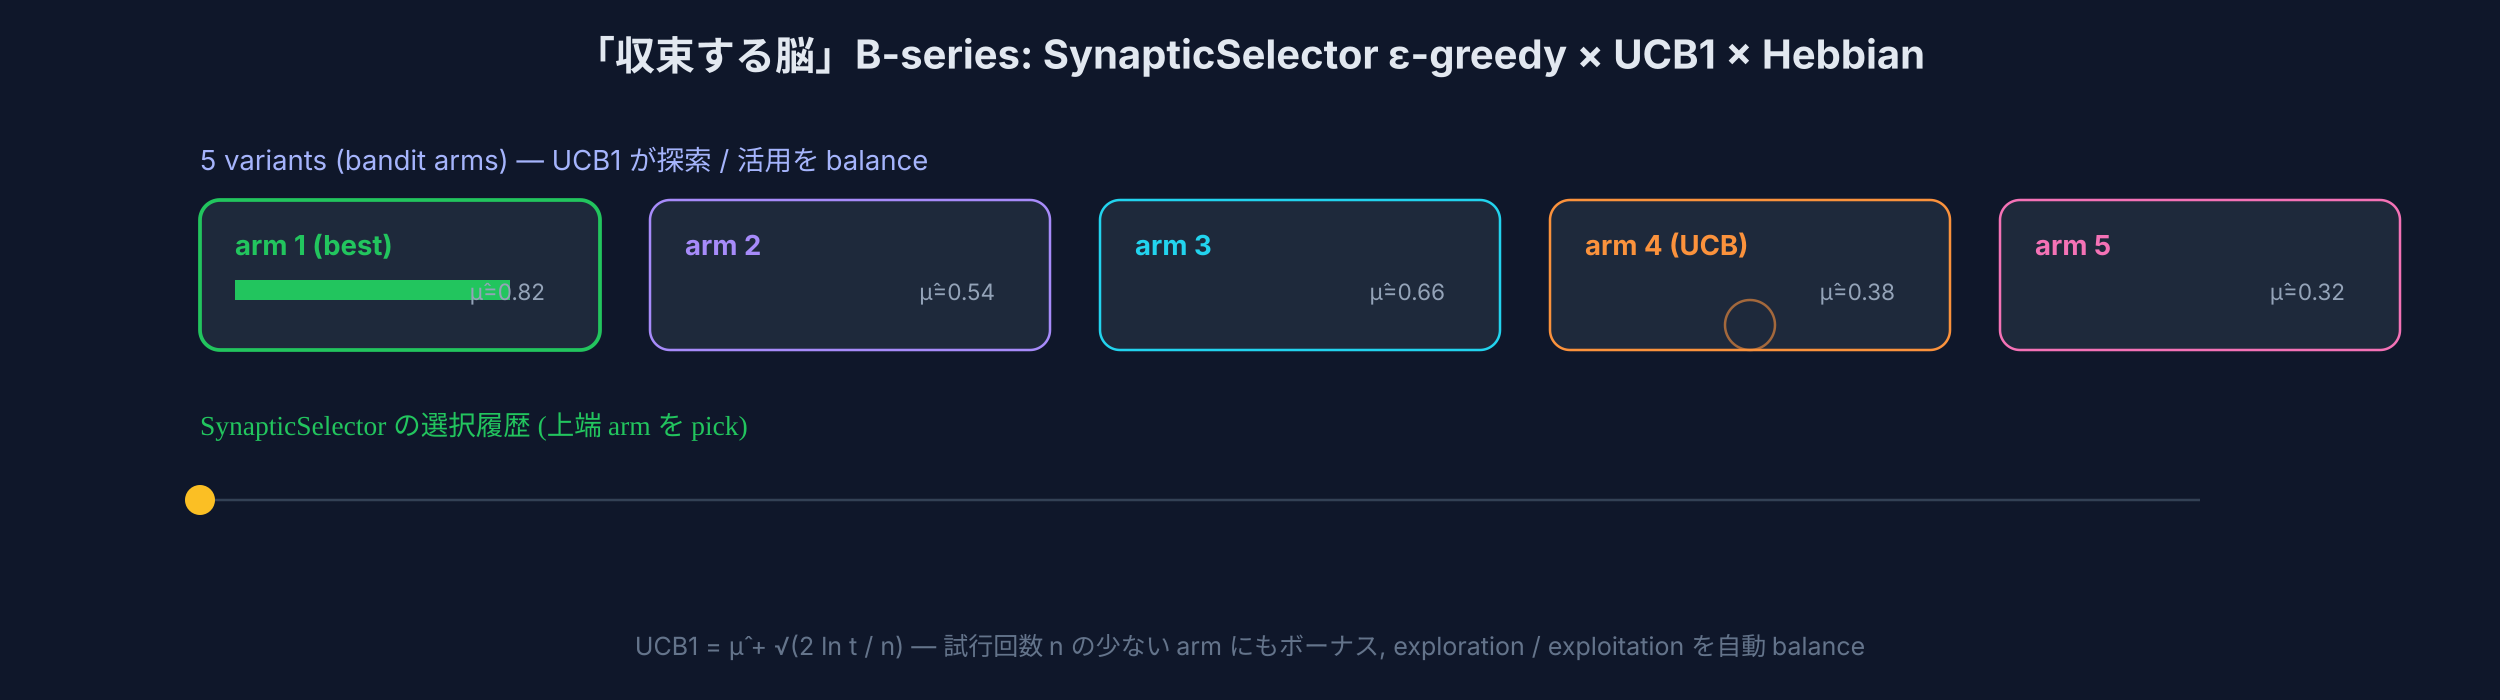
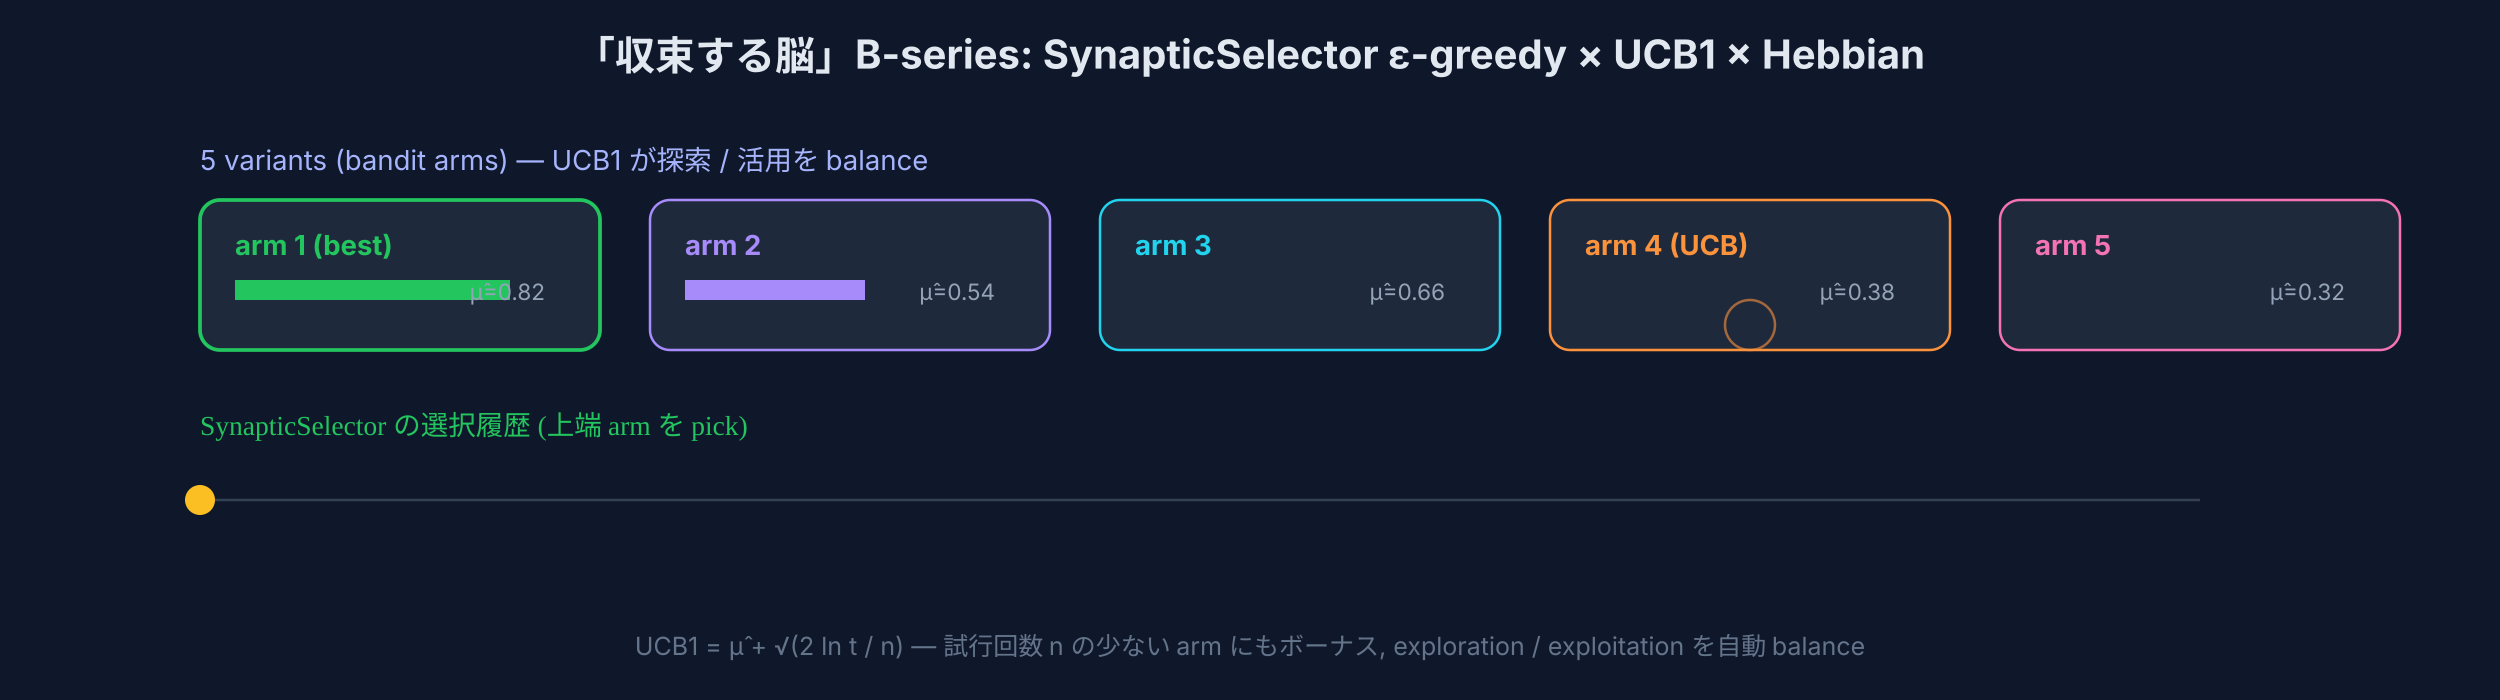
<svg xmlns="http://www.w3.org/2000/svg" viewBox="0 0 1000 280" role="img" aria-label="#24-04 theme: B-series 収束型最適化 ε-greedy bandit + UCB1" style="width:100%;height:auto;max-width:1200px">
  <rect width="1000" height="280" fill="#0f172a" />
  <text x="500" y="28" font-family="-apple-system,sans-serif" font-size="16" font-weight="700" fill="#e2e8f0" text-anchor="middle">「収束する脳」B-series: SynapticSelector ε-greedy × UCB1 × Hebbian</text>
  <g transform="translate(80, 80)" font-family="-apple-system,sans-serif">
    <text x="0" y="-12" font-size="11" fill="#a5b4fc">5 variants (bandit arms) — UCB1 が探索 / 活用を balance</text>
    <g>
      <g transform="translate(0, 0)">
        <rect width="160" height="60" rx="8" fill="#1e293b" stroke="#22c55e" stroke-width="1.5" />
        <text x="14" y="22" font-size="11" fill="#22c55e" font-weight="700">arm 1 (best)</text>
        <rect x="14" y="32" width="110" height="8" fill="#22c55e">
          <animate attributeName="width" values="0;110;110" keyTimes="0;0.5;1" dur="3s" repeatCount="indefinite" />
        </rect>
        <text x="138" y="40" font-size="9" fill="#94a3b8" text-anchor="end">μ̂=0.82</text>
      </g>
      <g transform="translate(180, 0)">
        <rect width="160" height="60" rx="8" fill="#1e293b" stroke="#a78bfa" />
        <text x="14" y="22" font-size="11" fill="#a78bfa" font-weight="700">arm 2</text>
-         <rect x="14" y="32" width="0" height="8" fill="#a78bfa">
+         <rect x="14" y="32" width="72" height="8" fill="#a78bfa">
          <animate attributeName="width" values="0;72;72" keyTimes="0;0.5;1" dur="3s" begin="0.4s" repeatCount="indefinite" />
        </rect>
        <text x="138" y="40" font-size="9" fill="#94a3b8" text-anchor="end">μ̂=0.54</text>
      </g>
      <g transform="translate(360, 0)">
        <rect width="160" height="60" rx="8" fill="#1e293b" stroke="#22d3ee" />
        <text x="14" y="22" font-size="11" fill="#22d3ee" font-weight="700">arm 3</text>
        <rect x="14" y="32" width="0" height="8" fill="#22d3ee">
          <animate attributeName="width" values="0;88;88" keyTimes="0;0.5;1" dur="3s" begin="0.8s" repeatCount="indefinite" />
        </rect>
        <text x="138" y="40" font-size="9" fill="#94a3b8" text-anchor="end">μ̂=0.66</text>
      </g>
      <g transform="translate(540, 0)">
        <rect width="160" height="60" rx="8" fill="#1e293b" stroke="#fb923c" />
        <text x="14" y="22" font-size="11" fill="#fb923c" font-weight="700">arm 4 (UCB)</text>
        <rect x="14" y="32" width="0" height="8" fill="#fb923c">
          <animate attributeName="width" values="0;50;50" keyTimes="0;0.5;1" dur="3s" begin="1.2s" repeatCount="indefinite" />
        </rect>
        <text x="138" y="40" font-size="9" fill="#94a3b8" text-anchor="end">μ̂=0.38</text>
        <circle cx="80" cy="50" r="10" fill="none" stroke="#fb923c" stroke-width="1" opacity="0.6">
          <animate attributeName="r" values="6;14;6" dur="2s" repeatCount="indefinite" />
          <animate attributeName="opacity" values="0.6;0;0.6" dur="2s" repeatCount="indefinite" />
        </circle>
      </g>
      <g transform="translate(720, 0)">
        <rect width="160" height="60" rx="8" fill="#1e293b" stroke="#f472b6" />
        <text x="14" y="22" font-size="11" fill="#f472b6" font-weight="700">arm 5</text>
        <rect x="14" y="32" width="0" height="8" fill="#f472b6">
          <animate attributeName="width" values="0;42;42" keyTimes="0;0.5;1" dur="3s" begin="1.6s" repeatCount="indefinite" />
        </rect>
        <text x="138" y="40" font-size="9" fill="#94a3b8" text-anchor="end">μ̂=0.32</text>
      </g>
    </g>
  </g>
  <g transform="translate(80, 180)">
    <text x="0" y="-6" font-size="11" fill="#22c55e">SynapticSelector の選択履歴 (上端 arm を pick)</text>
    <g>
      <line x1="0" y1="20" x2="800" y2="20" stroke="#334155" />
      <circle cy="20" r="6" fill="#fbbf24">
        <animate attributeName="cx" values="40;220;400;580;760;40" dur="6s" repeatCount="indefinite" />
      </circle>
    </g>
  </g>
  <text x="500" y="262" font-family="-apple-system,sans-serif" font-size="10" fill="#64748b" text-anchor="middle">UCB1 = μ̂ + √(2 ln t / n) — 試行回数 n の少ない arm にもボーナス, exploration / exploitation を自動 balance</text>
</svg>
